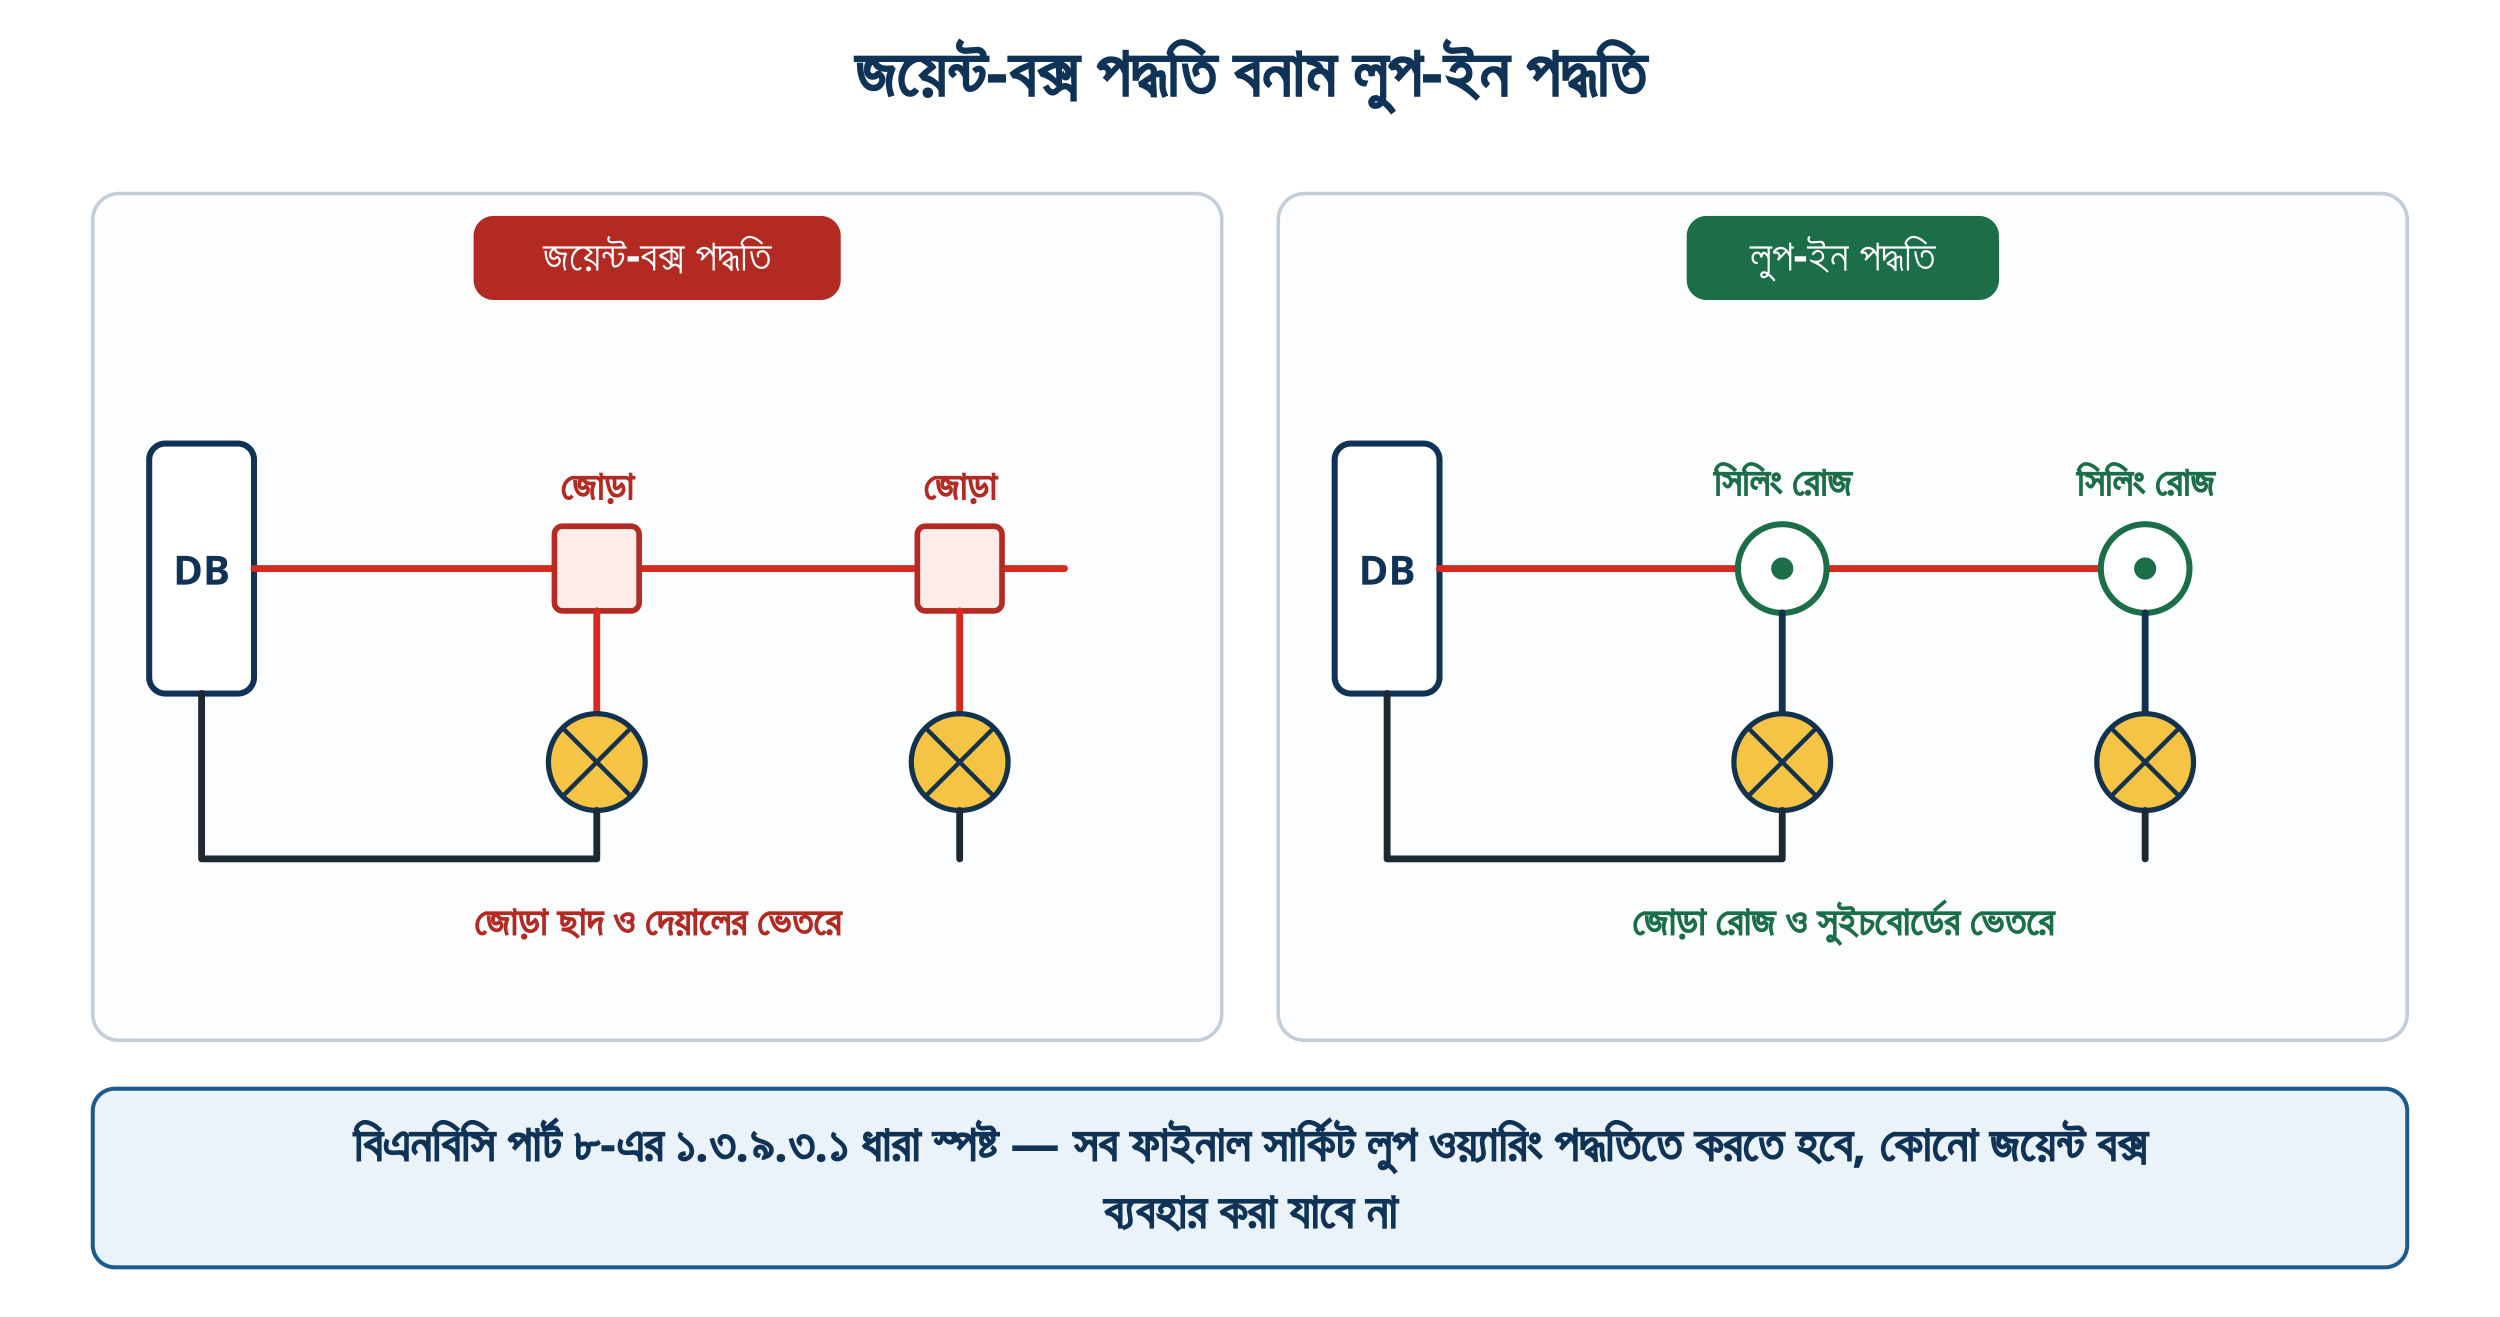
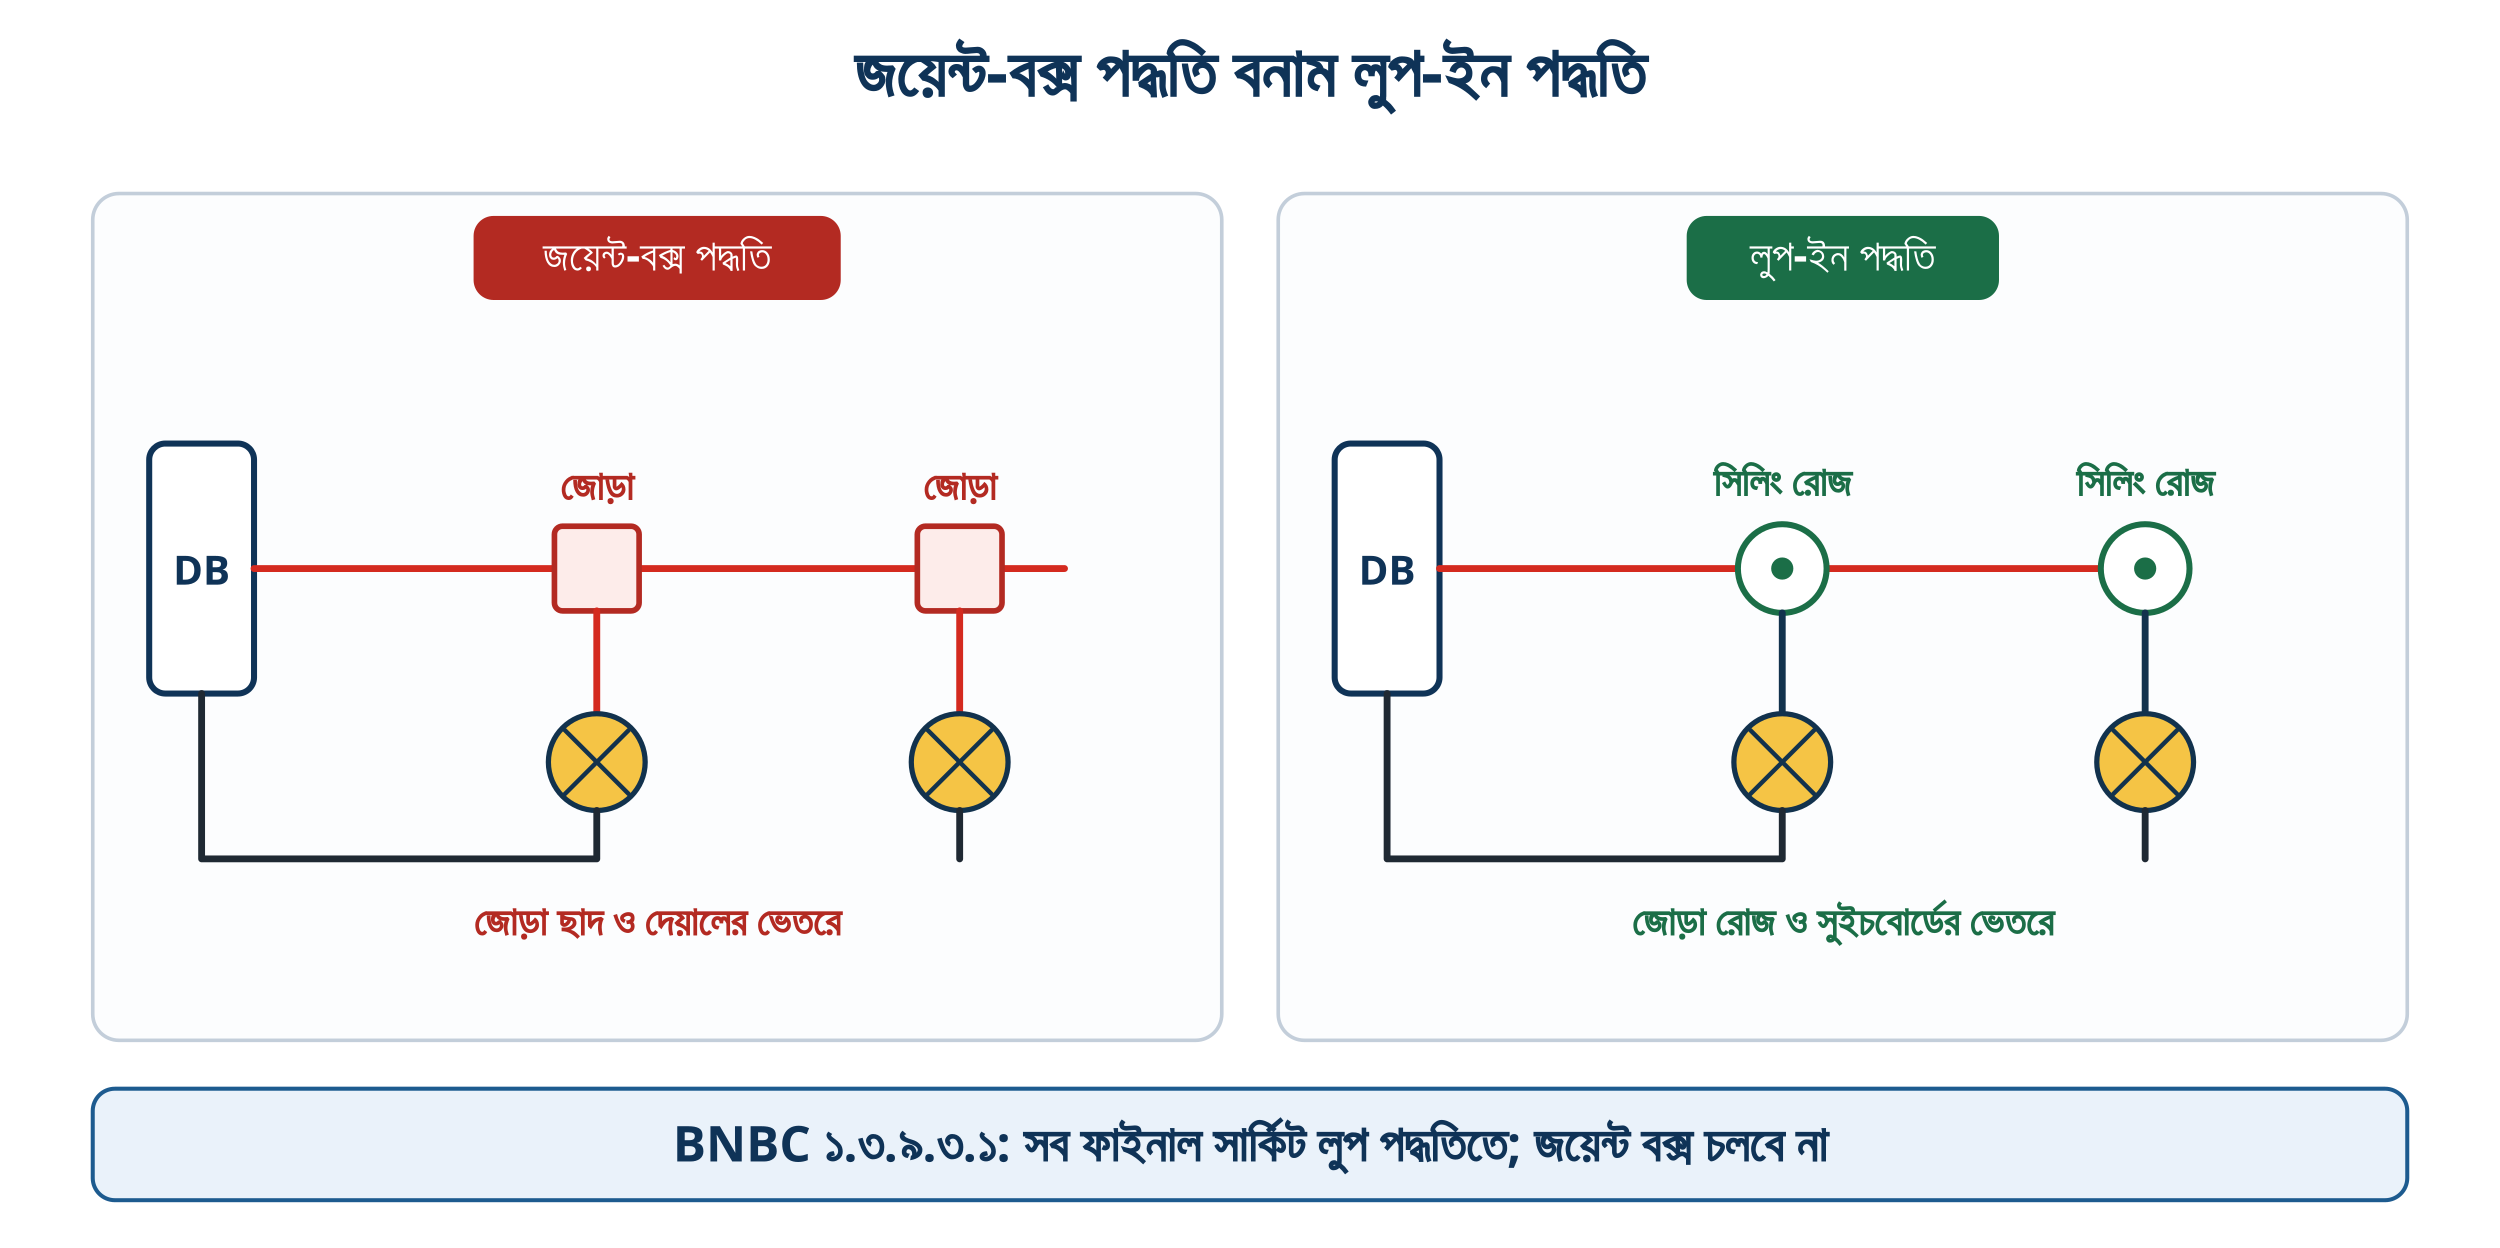
- <svg xmlns="http://www.w3.org/2000/svg" width="1240" height="653" viewBox="0 0 1240 653">
-   <rect width="1240" height="653" fill="#FFFFFF" />
+ <svg xmlns="http://www.w3.org/2000/svg" width="1240" height="619" viewBox="0 0 1240 619">
+   <rect width="1240" height="619" fill="#FFFFFF" />
  <text x="620.0" y="48.0" font-family="Kalpurush" font-size="34" font-weight="700" fill="#0F3357" text-anchor="middle">জয়েন্ট-বক্স পদ্ধতি বনাম লুপ-ইন পদ্ধতি</text>
  <rect x="46.0" y="96.0" width="560.0" height="420.0" rx="13" fill="#FCFDFE" stroke="#C3CEDA" stroke-width="1.8" />
  <rect x="235.8" y="108.0" width="180.3" height="39.9" rx="9" fill="#B32A22" stroke="#B32A22" stroke-width="1.8" />
  <text x="326.0" y="134.2" font-family="Kalpurush" font-size="21.5" font-weight="600" fill="#FFFFFF" text-anchor="middle">জয়েন্ট-বক্স পদ্ধতি</text>
  <rect x="74.0" y="220.0" width="52.0" height="124.0" rx="8" fill="#FFFFFF" stroke="#0F3357" stroke-width="3" />
  <text x="100.0" y="290.0" font-family="Kalpurush" font-size="20" font-weight="700" fill="#0F3357" text-anchor="middle">DB</text>
  <path d="M 126 282 L 528 282" fill="none" stroke="#D42A1F" stroke-width="3.4" stroke-linecap="round" stroke-linejoin="round" />
  <rect x="275.0" y="261.0" width="42.0" height="42.0" rx="4" fill="#FDECEA" stroke="#B32A22" stroke-width="2.8" />
  <text x="296.0" y="248.0" font-family="Kalpurush" font-size="20" font-weight="700" fill="#B32A22" text-anchor="middle">জোড়া</text>
  <path d="M 296 303 L 296 354" fill="none" stroke="#D42A1F" stroke-width="3.4" stroke-linecap="round" stroke-linejoin="round" />
  <circle cx="296.0" cy="378.0" r="24.0" fill="#F5C445" stroke="#12324D" stroke-width="2.6" />
  <path d="M 280.2 362.2 L 311.8 393.8" fill="none" stroke="#12324D" stroke-width="2.2" stroke-linecap="round" stroke-linejoin="round" />
  <path d="M 311.8 362.2 L 280.2 393.8" fill="none" stroke="#12324D" stroke-width="2.2" stroke-linecap="round" stroke-linejoin="round" />
  <rect x="455.0" y="261.0" width="42.0" height="42.0" rx="4" fill="#FDECEA" stroke="#B32A22" stroke-width="2.8" />
  <text x="476.0" y="248.0" font-family="Kalpurush" font-size="20" font-weight="700" fill="#B32A22" text-anchor="middle">জোড়া</text>
  <path d="M 476 303 L 476 354" fill="none" stroke="#D42A1F" stroke-width="3.4" stroke-linecap="round" stroke-linejoin="round" />
  <circle cx="476.0" cy="378.0" r="24.0" fill="#F5C445" stroke="#12324D" stroke-width="2.6" />
  <path d="M 460.2 362.2 L 491.8 393.8" fill="none" stroke="#12324D" stroke-width="2.2" stroke-linecap="round" stroke-linejoin="round" />
  <path d="M 491.8 362.2 L 460.2 393.8" fill="none" stroke="#12324D" stroke-width="2.2" stroke-linecap="round" stroke-linejoin="round" />
  <text x="326.0" y="464.0" font-family="Kalpurush" font-size="20" font-weight="700" fill="#B32A22" text-anchor="middle">জোড়া ছাদ ও দেয়ালের ভেতরে</text>
  <path d="M 296 402 L 296 426 L 100 426 L 100 344" fill="none" stroke="#1F2933" stroke-width="3.4" stroke-linecap="round" stroke-linejoin="round" />
  <path d="M 476 402 L 476 426" fill="none" stroke="#1F2933" stroke-width="3.4" stroke-linecap="round" stroke-linejoin="round" />
  <rect x="634.0" y="96.0" width="560.0" height="420.0" rx="13" fill="#FCFDFE" stroke="#C3CEDA" stroke-width="1.8" />
  <rect x="837.5" y="108.0" width="153.1" height="39.9" rx="9" fill="#1B6E47" stroke="#1B6E47" stroke-width="1.8" />
  <text x="914.0" y="134.2" font-family="Kalpurush" font-size="21.5" font-weight="600" fill="#FFFFFF" text-anchor="middle">লুপ-ইন পদ্ধতি</text>
  <rect x="662.0" y="220.0" width="52.0" height="124.0" rx="8" fill="#FFFFFF" stroke="#0F3357" stroke-width="3" />
  <text x="688.0" y="290.0" font-family="Kalpurush" font-size="20" font-weight="700" fill="#0F3357" text-anchor="middle">DB</text>
  <path d="M 714 282 L 884 282" fill="none" stroke="#D42A1F" stroke-width="3.4" stroke-linecap="round" stroke-linejoin="round" />
  <path d="M 884 282 L 1064 282" fill="none" stroke="#D42A1F" stroke-width="3.4" stroke-linecap="round" stroke-linejoin="round" />
  <circle cx="884.0" cy="282.0" r="22.0" fill="#FFFFFF" stroke="#1B6E47" stroke-width="3" />
  <circle cx="884.0" cy="282.0" r="5.5" fill="#1B6E47" stroke="none" stroke-width="2" />
  <text x="884.0" y="246.0" font-family="Kalpurush" font-size="20" font-weight="700" fill="#1B6E47" text-anchor="middle">সিলিং রোজ</text>
  <path d="M 884 304 L 884 354" fill="none" stroke="#12324D" stroke-width="3.4" stroke-linecap="round" stroke-linejoin="round" />
  <circle cx="884.0" cy="378.0" r="24.0" fill="#F5C445" stroke="#12324D" stroke-width="2.6" />
  <path d="M 868.2 362.2 L 899.8 393.8" fill="none" stroke="#12324D" stroke-width="2.2" stroke-linecap="round" stroke-linejoin="round" />
  <path d="M 899.8 362.2 L 868.2 393.8" fill="none" stroke="#12324D" stroke-width="2.2" stroke-linecap="round" stroke-linejoin="round" />
  <circle cx="1064.0" cy="282.0" r="22.0" fill="#FFFFFF" stroke="#1B6E47" stroke-width="3" />
  <circle cx="1064.0" cy="282.0" r="5.5" fill="#1B6E47" stroke="none" stroke-width="2" />
  <text x="1064.0" y="246.0" font-family="Kalpurush" font-size="20" font-weight="700" fill="#1B6E47" text-anchor="middle">সিলিং রোজ</text>
  <path d="M 1064 304 L 1064 354" fill="none" stroke="#12324D" stroke-width="3.4" stroke-linecap="round" stroke-linejoin="round" />
  <circle cx="1064.0" cy="378.0" r="24.0" fill="#F5C445" stroke="#12324D" stroke-width="2.6" />
  <path d="M 1048.2 362.2 L 1079.8 393.8" fill="none" stroke="#12324D" stroke-width="2.2" stroke-linecap="round" stroke-linejoin="round" />
  <path d="M 1079.8 362.2 L 1048.2 393.8" fill="none" stroke="#12324D" stroke-width="2.2" stroke-linecap="round" stroke-linejoin="round" />
  <text x="914.0" y="464.0" font-family="Kalpurush" font-size="20" font-weight="700" fill="#1B6E47" text-anchor="middle">জোড়া রোজ ও সুইচবোর্ডের ভেতরে</text>
  <path d="M 884 402 L 884 426 L 688 426 L 688 344" fill="none" stroke="#1F2933" stroke-width="3.4" stroke-linecap="round" stroke-linejoin="round" />
  <path d="M 1064 402 L 1064 426" fill="none" stroke="#1F2933" stroke-width="3.4" stroke-linecap="round" stroke-linejoin="round" />
-   <rect x="46.0" y="540.0" width="1148.0" height="88.6" rx="11" fill="#EAF2FA" stroke="#1D5B8F" stroke-width="2" />
-   <text x="620.0" y="576.1" font-family="Kalpurush" font-size="24.5" font-weight="700" fill="#0F3357" text-anchor="middle">বিএনবিসি পার্ট ৮-এর ১.৩.৯.৩.১ ধারা স্পষ্ট — সব ফাইনাল সার্কিট লুপ ওয়্যারিং পদ্ধতিতে করতে হবে, কোনো জয়েন্ট বক্স</text>
-   <text x="620.0" y="609.4" font-family="Kalpurush" font-size="24.5" font-weight="700" fill="#0F3357" text-anchor="middle">ব্যবহার করা যাবে না</text>
+   <rect x="46.0" y="540.0" width="1148.0" height="55.3" rx="11" fill="#EAF2FA" stroke="#1D5B8F" stroke-width="2" />
+   <text x="620.0" y="576.1" font-family="Kalpurush" font-size="24.5" font-weight="700" fill="#0F3357" text-anchor="middle">BNBC ১.৩.৯.৩.১: সব ফাইনাল সার্কিট লুপ পদ্ধতিতে; জয়েন্ট বক্স চলবে না</text>
</svg>
